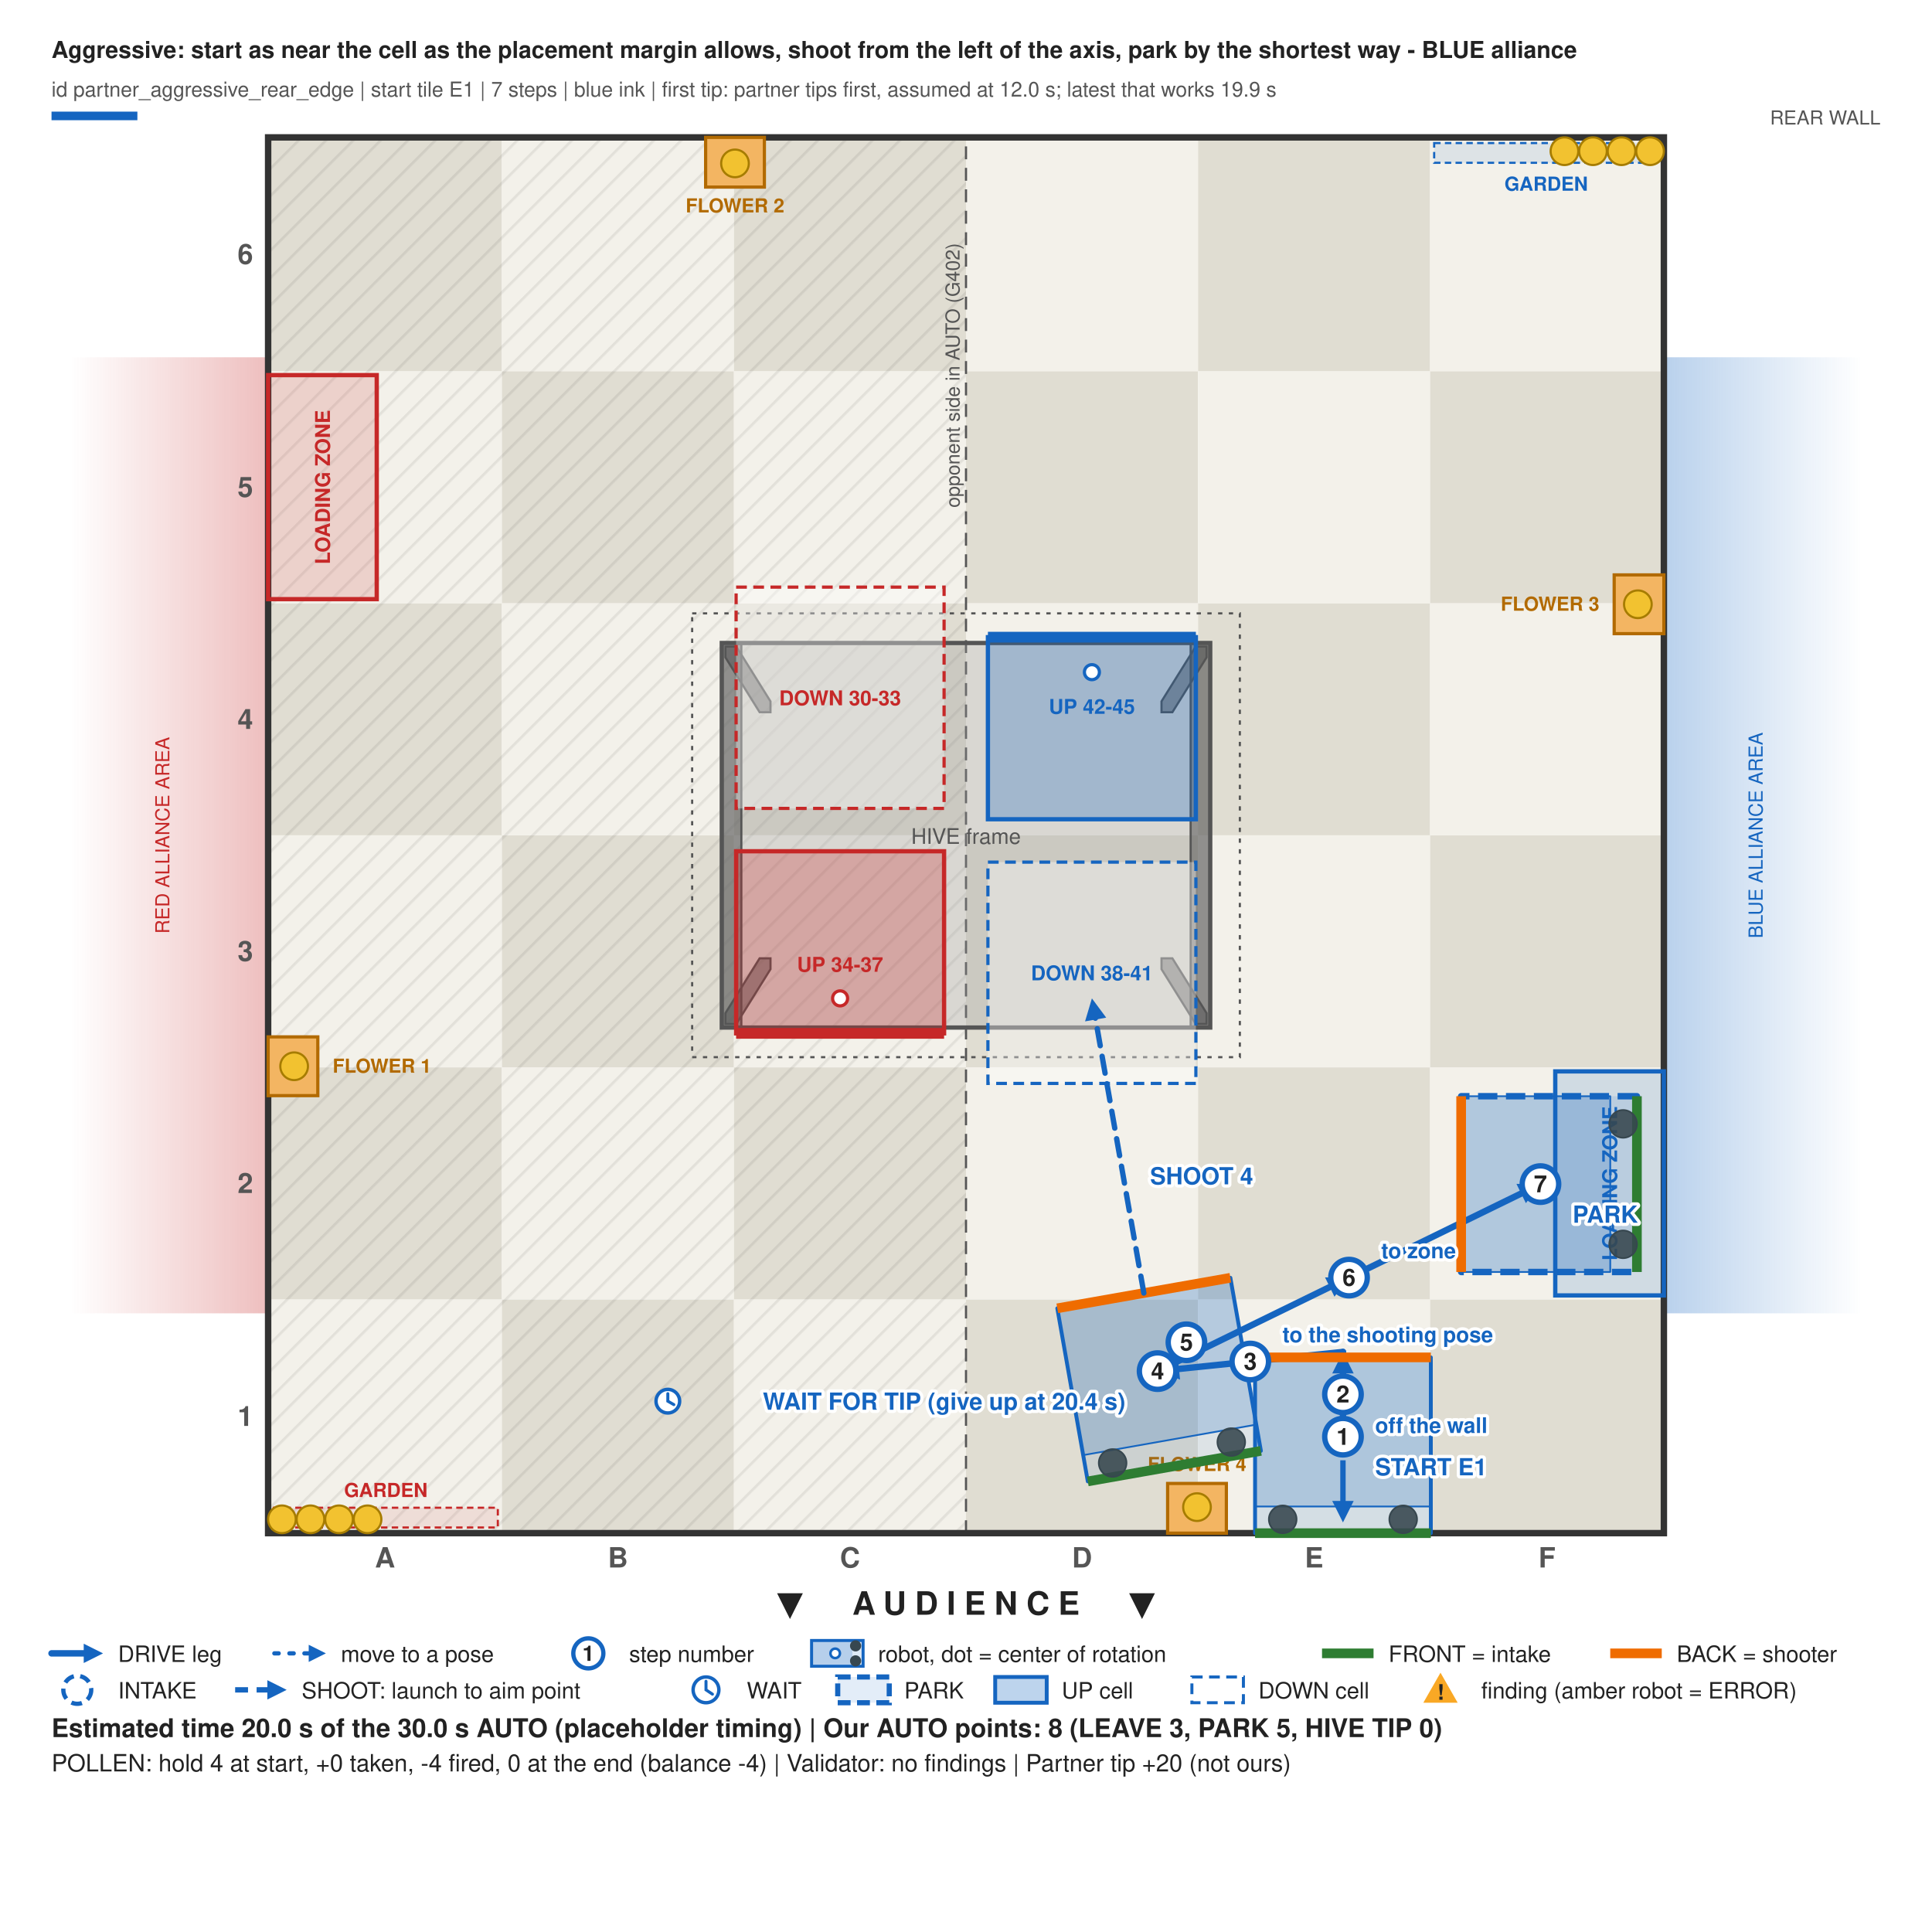
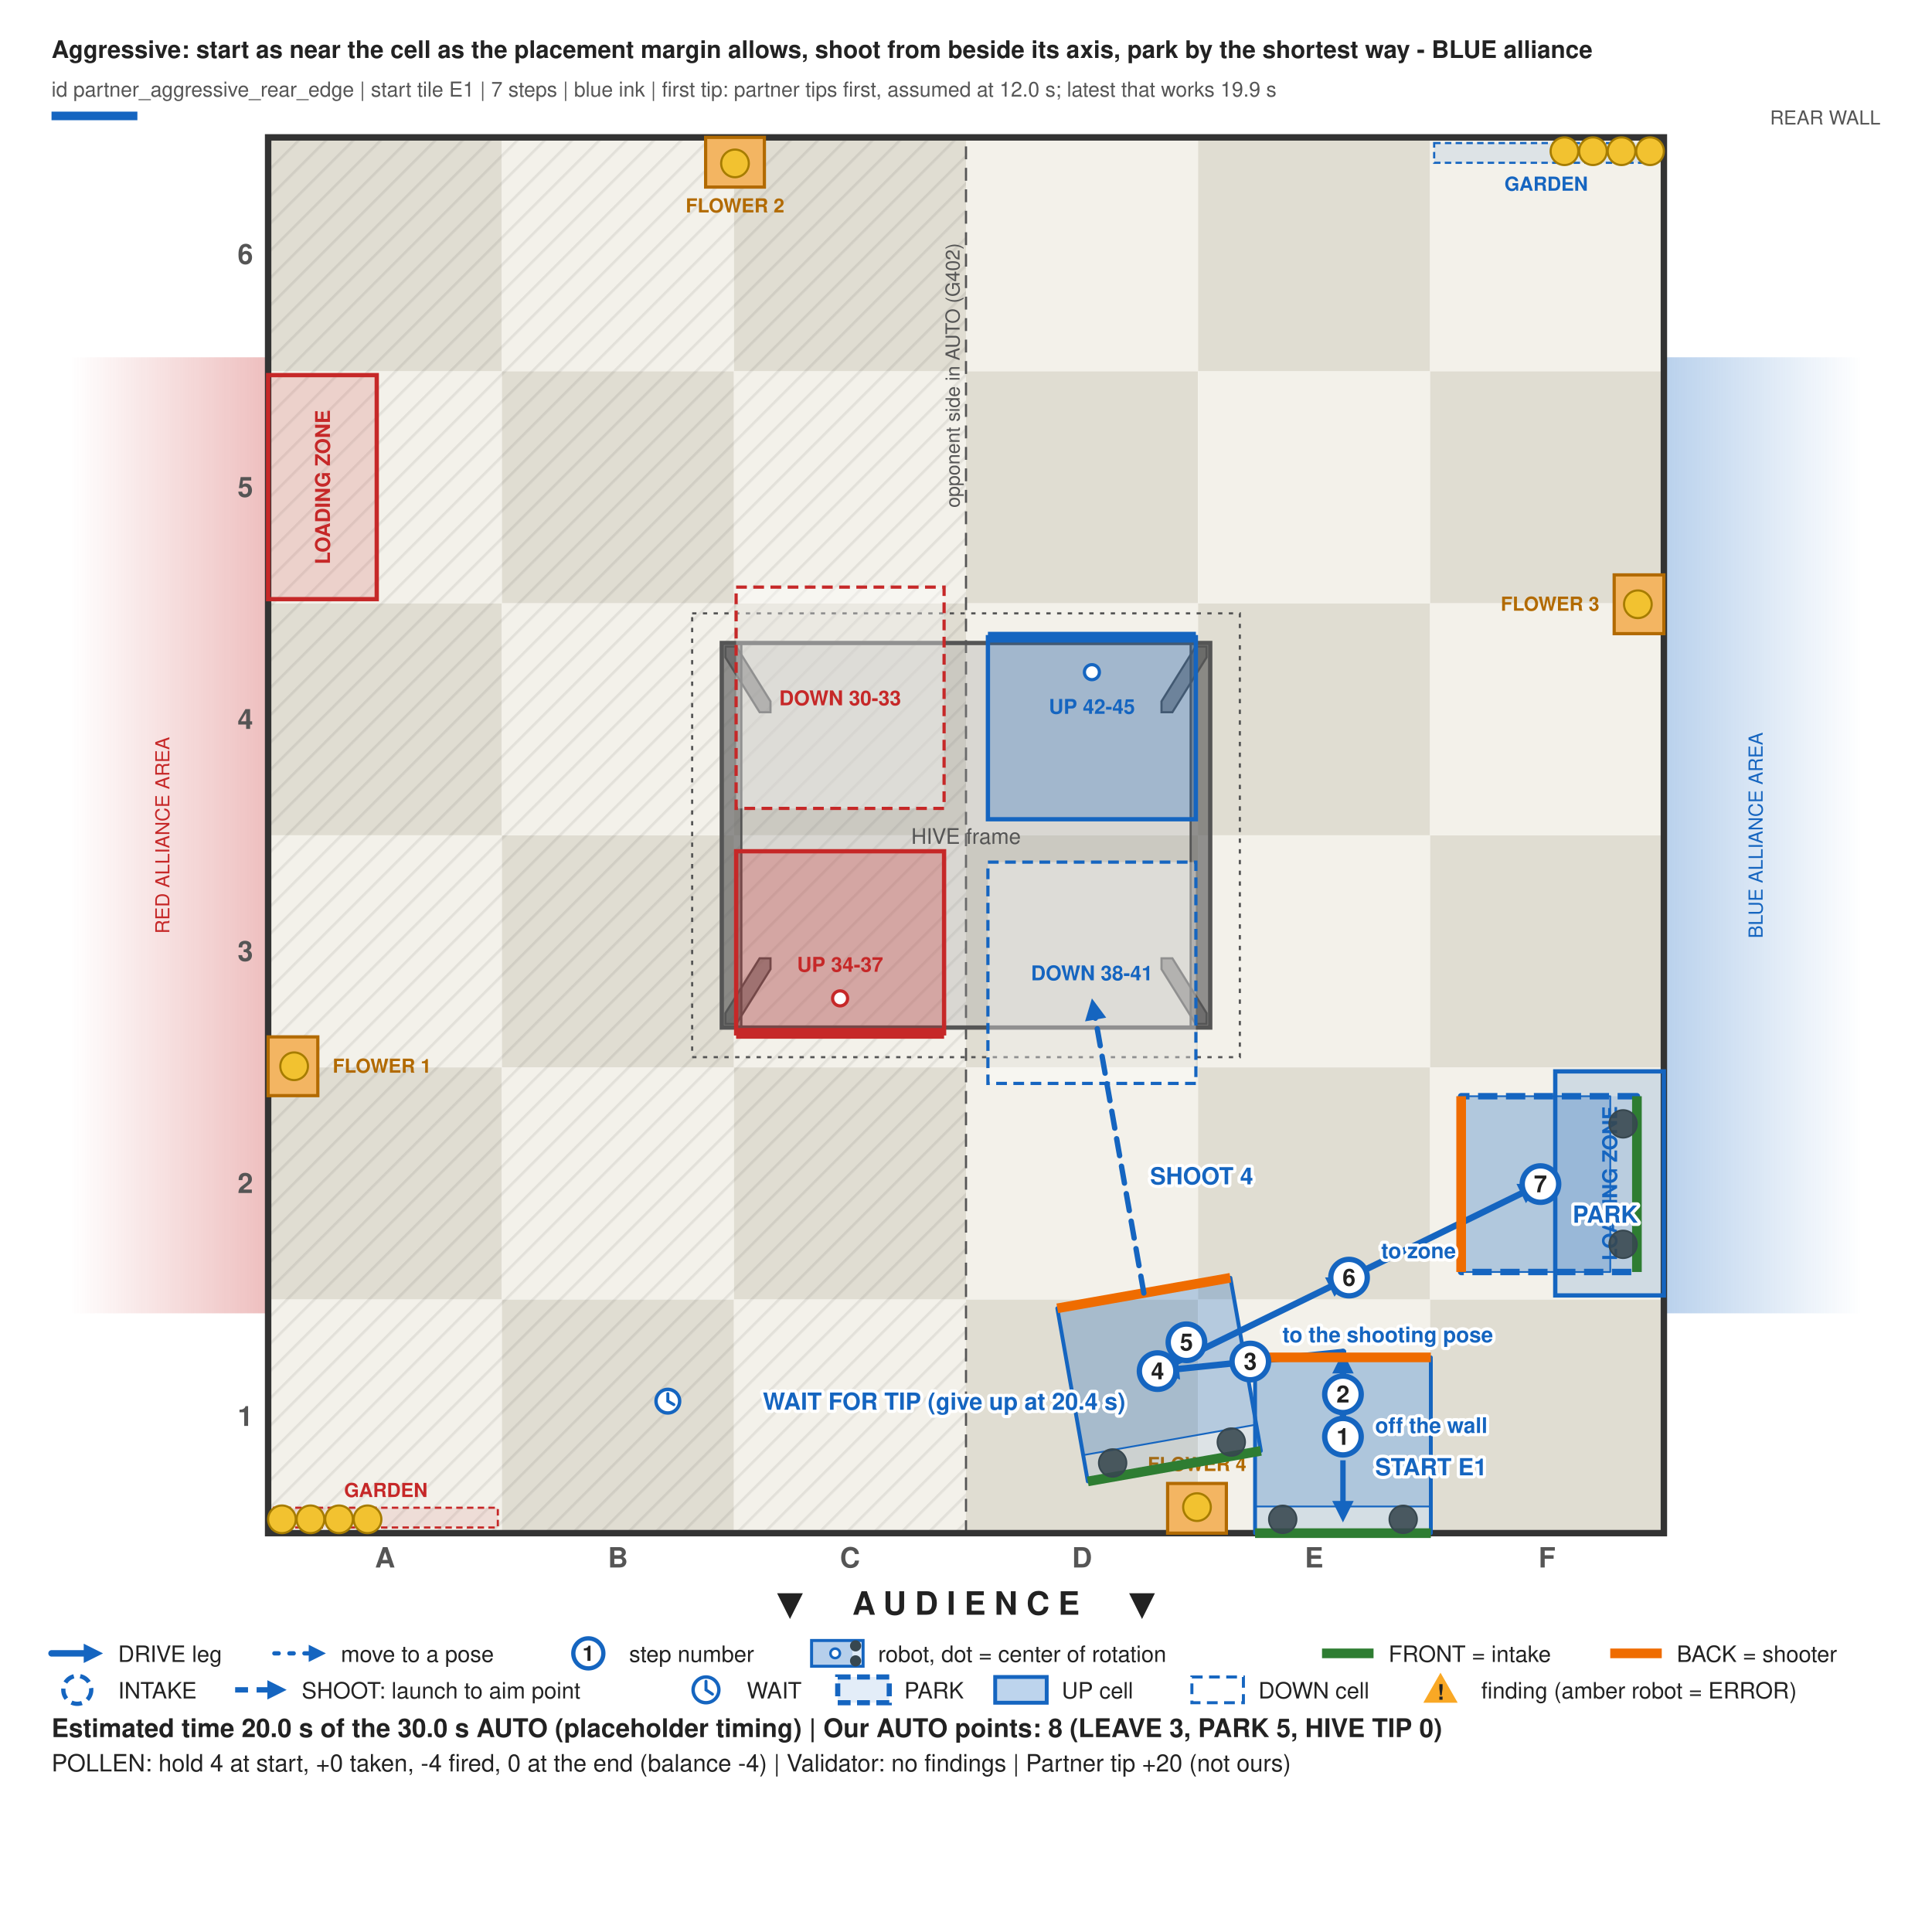
<svg xmlns="http://www.w3.org/2000/svg" viewBox="0 0 900 900" width="900" height="900" role="img" aria-labelledby="svg-title svg-desc" font-family="Helvetica, Arial, sans-serif">
  <defs>
    <linearGradient id="area-red" x1="1" y1="0" x2="0" y2="0">
      <stop offset="0" stop-color="#c62828" stop-opacity="0.30" />
      <stop offset="1" stop-color="#c62828" stop-opacity="0" />
    </linearGradient>
    <linearGradient id="area-blue" x1="0" y1="0" x2="1" y2="0">
      <stop offset="0" stop-color="#1565c0" stop-opacity="0.30" />
      <stop offset="1" stop-color="#1565c0" stop-opacity="0" />
    </linearGradient>
    <pattern id="opponent-hatch" width="9" height="9" patternUnits="userSpaceOnUse" patternTransform="rotate(45)">
      <line x1="0" y1="0" x2="0" y2="9" stroke="#000000" stroke-opacity="0.07" stroke-width="2.5" />
    </pattern>
  </defs>
  <rect id="background" x="0" y="0" width="900" height="900" fill="#ffffff" />
-   <text id="title" x="24" y="27" font-size="10.87" font-weight="bold" fill="#222222">Aggressive: start as near the cell as the placement margin allows, shoot from the left of the axis, park by the shortest way - BLUE alliance</text>
+   <text id="title" x="24" y="27" font-size="11.27" font-weight="bold" fill="#222222">Aggressive: start as near the cell as the placement margin allows, shoot from beside its axis, park by the shortest way - BLUE alliance</text>
  <text id="subtitle" x="24" y="45" font-size="9.6" fill="#555555">id partner_aggressive_rear_edge  |  start tile E1  |  7 steps  |  blue ink  |  first tip: partner tips first, assumed at 12.0 s; latest that works 19.9 s</text>
  <rect x="24" y="52" width="40" height="4" fill="#1565c0" />
  <g id="field">
    <rect class="alliance-area" data-alliance="RED" x="32.9" y="166.43" width="92" height="445.37" fill="url(#area-red)" />
    <rect class="alliance-area" data-alliance="BLUE" x="775.1" y="166.43" width="92" height="445.37" fill="url(#area-blue)" />
    <text x="78.9" y="389.12" font-size="9" fill="#c62828" text-anchor="middle" transform="rotate(-90 78.9 389.12)">RED ALLIANCE AREA</text>
    <text x="821.1" y="389.12" font-size="9" fill="#1565c0" text-anchor="middle" transform="rotate(-90 821.1 389.12)">BLUE ALLIANCE AREA</text>
    <rect class="tile" data-tile="A1" x="124.9" y="605.3" width="108.9" height="108.9" fill="#f3f1ea" />
    <rect class="tile" data-tile="A2" x="124.9" y="497.2" width="108.9" height="108.1" fill="#e0ddd2" />
    <rect class="tile" data-tile="A3" x="124.9" y="389.1" width="108.9" height="108.1" fill="#f3f1ea" />
    <rect class="tile" data-tile="A4" x="124.9" y="281" width="108.9" height="108.1" fill="#e0ddd2" />
    <rect class="tile" data-tile="A5" x="124.9" y="172.9" width="108.9" height="108.1" fill="#f3f1ea" />
    <rect class="tile" data-tile="A6" x="124.9" y="64" width="108.9" height="108.9" fill="#e0ddd2" />
    <rect class="tile" data-tile="B1" x="233.8" y="605.3" width="108.1" height="108.9" fill="#e0ddd2" />
    <rect class="tile" data-tile="B2" x="233.8" y="497.2" width="108.1" height="108.1" fill="#f3f1ea" />
    <rect class="tile" data-tile="B3" x="233.8" y="389.1" width="108.1" height="108.1" fill="#e0ddd2" />
    <rect class="tile" data-tile="B4" x="233.8" y="281" width="108.1" height="108.1" fill="#f3f1ea" />
    <rect class="tile" data-tile="B5" x="233.8" y="172.9" width="108.1" height="108.1" fill="#e0ddd2" />
    <rect class="tile" data-tile="B6" x="233.8" y="64" width="108.1" height="108.9" fill="#f3f1ea" />
    <rect class="tile" data-tile="C1" x="341.9" y="605.3" width="108.1" height="108.9" fill="#f3f1ea" />
    <rect class="tile" data-tile="C2" x="341.9" y="497.2" width="108.1" height="108.1" fill="#e0ddd2" />
    <rect class="tile" data-tile="C3" x="341.9" y="389.1" width="108.1" height="108.1" fill="#f3f1ea" />
    <rect class="tile" data-tile="C4" x="341.9" y="281" width="108.1" height="108.1" fill="#e0ddd2" />
    <rect class="tile" data-tile="C5" x="341.9" y="172.9" width="108.1" height="108.1" fill="#f3f1ea" />
    <rect class="tile" data-tile="C6" x="341.9" y="64" width="108.1" height="108.9" fill="#e0ddd2" />
    <rect class="tile" data-tile="D1" x="450" y="605.3" width="108.1" height="108.9" fill="#e0ddd2" />
    <rect class="tile" data-tile="D2" x="450" y="497.2" width="108.1" height="108.1" fill="#f3f1ea" />
    <rect class="tile" data-tile="D3" x="450" y="389.1" width="108.1" height="108.1" fill="#e0ddd2" />
    <rect class="tile" data-tile="D4" x="450" y="281" width="108.1" height="108.1" fill="#f3f1ea" />
    <rect class="tile" data-tile="D5" x="450" y="172.9" width="108.1" height="108.1" fill="#e0ddd2" />
    <rect class="tile" data-tile="D6" x="450" y="64" width="108.1" height="108.9" fill="#f3f1ea" />
    <rect class="tile" data-tile="E1" x="558.1" y="605.3" width="108.1" height="108.9" fill="#f3f1ea" />
    <rect class="tile" data-tile="E2" x="558.1" y="497.2" width="108.1" height="108.1" fill="#e0ddd2" />
    <rect class="tile" data-tile="E3" x="558.1" y="389.1" width="108.1" height="108.1" fill="#f3f1ea" />
    <rect class="tile" data-tile="E4" x="558.1" y="281" width="108.1" height="108.1" fill="#e0ddd2" />
    <rect class="tile" data-tile="E5" x="558.1" y="172.9" width="108.1" height="108.1" fill="#f3f1ea" />
    <rect class="tile" data-tile="E6" x="558.1" y="64" width="108.1" height="108.9" fill="#e0ddd2" />
    <rect class="tile" data-tile="F1" x="666.2" y="605.3" width="108.9" height="108.9" fill="#e0ddd2" />
    <rect class="tile" data-tile="F2" x="666.2" y="497.2" width="108.9" height="108.1" fill="#f3f1ea" />
    <rect class="tile" data-tile="F3" x="666.2" y="389.1" width="108.9" height="108.1" fill="#e0ddd2" />
    <rect class="tile" data-tile="F4" x="666.2" y="281" width="108.9" height="108.1" fill="#f3f1ea" />
    <rect class="tile" data-tile="F5" x="666.2" y="172.9" width="108.9" height="108.1" fill="#e0ddd2" />
    <rect class="tile" data-tile="F6" x="666.2" y="64" width="108.9" height="108.9" fill="#f3f1ea" />
    <rect id="opponent-side" x="124.9" y="64" width="325.1" height="650.2" fill="url(#opponent-hatch)" />
    <line id="side-line" x1="450" y1="714.2" x2="450" y2="64" stroke="#555555" stroke-width="1" stroke-dasharray="6 4" />
    <text id="opponent-label" x="447" y="174.86" font-size="9" fill="#555555" text-anchor="middle" transform="rotate(-90 447 174.86)">opponent side in AUTO (G402)</text>
    <text class="tile-label" x="179.35" y="730.2" font-size="13" font-weight="bold" text-anchor="middle" fill="#555555">A</text>
    <text class="tile-label" x="287.85" y="730.2" font-size="13" font-weight="bold" text-anchor="middle" fill="#555555">B</text>
    <text class="tile-label" x="395.95" y="730.2" font-size="13" font-weight="bold" text-anchor="middle" fill="#555555">C</text>
    <text class="tile-label" x="504.05" y="730.2" font-size="13" font-weight="bold" text-anchor="middle" fill="#555555">D</text>
    <text class="tile-label" x="612.15" y="730.2" font-size="13" font-weight="bold" text-anchor="middle" fill="#555555">E</text>
    <text class="tile-label" x="720.65" y="730.2" font-size="13" font-weight="bold" text-anchor="middle" fill="#555555">F</text>
    <text class="tile-label" x="117.9" y="664.25" font-size="13" font-weight="bold" text-anchor="end" fill="#555555">1</text>
    <text class="tile-label" x="117.9" y="555.75" font-size="13" font-weight="bold" text-anchor="end" fill="#555555">2</text>
    <text class="tile-label" x="117.9" y="447.65" font-size="13" font-weight="bold" text-anchor="end" fill="#555555">3</text>
    <text class="tile-label" x="117.9" y="339.55" font-size="13" font-weight="bold" text-anchor="end" fill="#555555">4</text>
    <text class="tile-label" x="117.9" y="231.45" font-size="13" font-weight="bold" text-anchor="end" fill="#555555">5</text>
    <text class="tile-label" x="117.9" y="122.95" font-size="13" font-weight="bold" text-anchor="end" fill="#555555">6</text>
    <rect id="field-border" x="124.9" y="64" width="650.2" height="650.2" fill="none" stroke="#333333" stroke-width="3" />
  </g>
  <g id="structures">
    <rect id="hive-frame" x="336.23" y="299.53" width="227.54" height="179.14" fill="#9a9a9a" fill-opacity="0.30" stroke="#555555" stroke-width="2" />
    <rect id="hive-keepout" x="322.43" y="285.73" width="255.14" height="206.74" fill="none" stroke="#555555" stroke-width="1" stroke-dasharray="2 3" />
    <g id="hive-solid">
      <polygon class="hive-foot" points="336.23,478.67 345.35,478.67 345.35,299.53 336.23,299.53" fill="#555555" fill-opacity="0.55" stroke="#555555" stroke-width="1" />
      <polygon class="hive-foot" points="554.65,478.67 563.77,478.67 563.77,299.53 554.65,299.53" fill="#555555" fill-opacity="0.55" stroke="#555555" stroke-width="1" />
      <polygon class="hive-foot" points="337.94,477.01 343,477.01 358.92,451.48 358.92,446.42 353.86,446.42 337.94,471.95" fill="#555555" fill-opacity="0.55" stroke="#555555" stroke-width="1" />
      <polygon class="hive-foot" points="337.94,306.25 353.86,331.78 358.92,331.78 358.92,326.72 343,301.19 337.94,301.19" fill="#555555" fill-opacity="0.55" stroke="#555555" stroke-width="1" />
      <polygon class="hive-foot" points="541.08,451.48 557,477.01 562.06,477.01 562.06,471.95 546.14,446.42 541.08,446.42" fill="#555555" fill-opacity="0.55" stroke="#555555" stroke-width="1" />
      <polygon class="hive-foot" points="541.08,331.78 546.14,331.78 562.06,306.25 562.06,301.19 557,301.19 541.08,326.72" fill="#555555" fill-opacity="0.55" stroke="#555555" stroke-width="1" />
    </g>
    <text x="450" y="393.1" font-size="10" fill="#555555" text-anchor="middle">HIVE frame</text>
    <g class="hive" data-alliance="RED">
      <g class="cell cell-down" data-alliance="RED" data-side="REAR">
        <rect x="342.91" y="273.5" width="96.88" height="103.09" fill="#ffffff" fill-opacity="0.35" stroke="#c62828" stroke-width="1.5" stroke-dasharray="5 3" />
        <text x="391.35" y="328.55" font-size="9.5" font-weight="bold" fill="#c62828" text-anchor="middle">DOWN 30-33</text>
      </g>
      <g class="cell cell-up" data-alliance="RED" data-side="AUDIENCE">
        <rect x="342.91" y="396.55" width="96.88" height="84.82" fill="#c62828" fill-opacity="0.28" stroke="#c62828" stroke-width="2" />
        <line class="cell-opening" x1="342.91" y1="481.38" x2="439.79" y2="481.38" stroke="#c62828" stroke-width="5" />
        <circle class="aim-point" cx="391.35" cy="465.08" r="3.5" fill="#ffffff" stroke="#c62828" stroke-width="1.5" />
        <text x="391.35" y="452.68" font-size="9.5" font-weight="bold" fill="#c62828" text-anchor="middle">UP 34-37</text>
      </g>
    </g>
    <g class="hive" data-alliance="BLUE">
      <g class="cell cell-down" data-alliance="BLUE" data-side="AUDIENCE">
        <rect x="460.21" y="401.61" width="96.88" height="103.09" fill="#ffffff" fill-opacity="0.35" stroke="#1565c0" stroke-width="1.5" stroke-dasharray="5 3" />
        <text x="508.65" y="456.66" font-size="9.5" font-weight="bold" fill="#1565c0" text-anchor="middle">DOWN 38-41</text>
      </g>
      <g class="cell cell-up" data-alliance="BLUE" data-side="REAR">
        <rect x="460.21" y="296.82" width="96.88" height="84.82" fill="#1565c0" fill-opacity="0.28" stroke="#1565c0" stroke-width="2" />
        <line class="cell-opening" x1="460.21" y1="296.82" x2="557.09" y2="296.82" stroke="#1565c0" stroke-width="5" />
        <circle class="aim-point" cx="508.65" cy="313.12" r="3.5" fill="#ffffff" stroke="#1565c0" stroke-width="1.5" />
        <text x="508.65" y="332.52" font-size="9.5" font-weight="bold" fill="#1565c0" text-anchor="middle">UP 42-45</text>
      </g>
    </g>
    <g class="flower" data-flower="1">
      <rect x="124.9" y="483.02" width="23.15" height="27.37" fill="#f3b562" stroke="#b26a00" stroke-width="1.5" />
      <circle cx="137.02" cy="496.71" r="6.44" fill="#f2c230" stroke="#a67c00" stroke-width="1" />
      <text x="154.95" y="499.71" font-size="9" fill="#b26a00" font-weight="bold" text-anchor="start">FLOWER 1</text>
    </g>
    <g class="flower" data-flower="2">
      <rect x="328.71" y="64" width="27.37" height="23.15" fill="#f3b562" stroke="#b26a00" stroke-width="1.5" />
      <circle cx="342.39" cy="76.12" r="6.44" fill="#f2c230" stroke="#a67c00" stroke-width="1" />
      <text x="342.39" y="98.95" font-size="9" fill="#b26a00" font-weight="bold" text-anchor="middle">FLOWER 2</text>
    </g>
    <g class="flower" data-flower="3">
      <rect x="751.95" y="267.81" width="23.15" height="27.37" fill="#f3b562" stroke="#b26a00" stroke-width="1.5" />
      <circle cx="762.98" cy="281.49" r="6.44" fill="#f2c230" stroke="#a67c00" stroke-width="1" />
      <text x="745.05" y="284.49" font-size="9" fill="#b26a00" font-weight="bold" text-anchor="end">FLOWER 3</text>
    </g>
    <g class="flower" data-flower="4">
      <rect x="543.92" y="691.05" width="27.37" height="23.15" fill="#f3b562" stroke="#b26a00" stroke-width="1.5" />
      <circle cx="557.61" cy="702.08" r="6.44" fill="#f2c230" stroke="#a67c00" stroke-width="1" />
      <text x="557.61" y="685.25" font-size="9" fill="#b26a00" font-weight="bold" text-anchor="middle">FLOWER 4</text>
    </g>
    <g class="garden" data-alliance="RED">
      <rect x="127.54" y="702.36" width="104.37" height="9.2" fill="#c62828" fill-opacity="0.10" stroke="#c62828" stroke-width="1" stroke-dasharray="3 2" />
      <circle class="pollen" cx="131.34" cy="707.76" r="6.44" fill="#f2c230" stroke="#a67c00" stroke-width="1" />
      <circle class="pollen" cx="144.63" cy="707.76" r="6.44" fill="#f2c230" stroke="#a67c00" stroke-width="1" />
      <circle class="pollen" cx="157.93" cy="707.76" r="6.44" fill="#f2c230" stroke="#a67c00" stroke-width="1" />
      <circle class="pollen" cx="171.22" cy="707.76" r="6.44" fill="#f2c230" stroke="#a67c00" stroke-width="1" />
      <text x="179.73" y="697.36" font-size="9" fill="#c62828" text-anchor="middle" font-weight="bold">GARDEN</text>
    </g>
    <g class="loading-zone" data-alliance="RED">
      <rect x="124.9" y="174.74" width="50.6" height="104.37" fill="#c62828" fill-opacity="0.16" stroke="#c62828" stroke-width="2" />
      <text x="150.2" y="230.43" font-size="9.5" font-weight="bold" fill="#c62828" text-anchor="middle" transform="rotate(-90 150.2 226.93)">LOADING ZONE</text>
    </g>
    <g class="garden" data-alliance="BLUE">
      <rect x="668.09" y="66.64" width="104.37" height="9.2" fill="#1565c0" fill-opacity="0.10" stroke="#1565c0" stroke-width="1" stroke-dasharray="3 2" />
      <circle class="pollen" cx="768.66" cy="70.44" r="6.44" fill="#f2c230" stroke="#a67c00" stroke-width="1" />
      <circle class="pollen" cx="755.37" cy="70.44" r="6.44" fill="#f2c230" stroke="#a67c00" stroke-width="1" />
      <circle class="pollen" cx="742.07" cy="70.44" r="6.44" fill="#f2c230" stroke="#a67c00" stroke-width="1" />
      <circle class="pollen" cx="728.78" cy="70.44" r="6.44" fill="#f2c230" stroke="#a67c00" stroke-width="1" />
      <text x="720.27" y="88.84" font-size="9" fill="#1565c0" text-anchor="middle" font-weight="bold">GARDEN</text>
    </g>
    <g class="loading-zone" data-alliance="BLUE">
      <rect x="724.5" y="499.09" width="50.6" height="104.37" fill="#1565c0" fill-opacity="0.16" stroke="#1565c0" stroke-width="2" />
      <text x="749.8" y="554.77" font-size="9.5" font-weight="bold" fill="#1565c0" text-anchor="middle" transform="rotate(-90 749.8 551.27)">LOADING ZONE</text>
    </g>
    <text id="audience-label" x="450" y="752.2" font-size="15" font-weight="bold" letter-spacing="4" text-anchor="middle" fill="#222222">AUDIENCE</text>
    <polygon class="compass-arrow" points="362,742.2 374,742.2 368,754.2" fill="#222222" />
    <polygon class="compass-arrow" points="526,742.2 538,742.2 532,754.2" fill="#222222" />
    <text x="876" y="58" font-size="9" fill="#555555" text-anchor="end">REAR WALL</text>
  </g>
  <g id="route" data-ink="#1565c0" data-alliance="BLUE" data-route="partner_aggressive_rear_edge">
    <g class="drive-leg" data-step="2" data-mode="CONSTANT">
      <path class="leg" d="M 625.6 669.26 L 625.6 629.8" fill="none" stroke="#1565c0" stroke-width="3" stroke-linecap="round" stroke-linejoin="round" />
      <polygon class="arrowhead" points="625.6,629.8 630.6,639.8 620.6,639.8" fill="#1565c0" />
    </g>
    <g class="drive-leg" data-step="3" data-mode="CONSTANT">
      <path class="leg" d="M 625.6 629.8 L 539.26 638.72" fill="none" stroke="#1565c0" stroke-width="3" stroke-linecap="round" stroke-linejoin="round" />
      <polygon class="arrowhead" points="539.26,638.72 548.69,632.72 549.72,642.67" fill="#1565c0" />
    </g>
    <g class="drive-leg" data-step="6" data-mode="LINEAR">
      <path class="leg" d="M 539.26 638.72 L 717.6 551.6" fill="none" stroke="#1565c0" stroke-width="3" stroke-linecap="round" stroke-linejoin="round" />
      <polygon class="arrowhead" points="628.43,595.16 621.64,604.04 617.25,595.06" fill="#1565c0" />
      <polygon class="arrowhead" points="717.6,551.6 710.81,560.48 706.42,551.5" fill="#1565c0" />
    </g>
    <g id="start-footprint" class="footprint start" data-step="1">
      <polygon class="outline" points="666.54,714.2 666.54,632.32 584.66,632.32 584.66,714.2" fill="#1565c0" fill-opacity="0.14" stroke="#1565c0" stroke-width="1.8" stroke-linejoin="round" />
      <polygon class="chassis" points="666.54,701.78 666.54,632.32 584.66,632.32 584.66,701.78" fill="#1565c0" fill-opacity="0.2" stroke="#1565c0" stroke-width="0.8" stroke-linejoin="round" />
      <line class="front-edge" x1="666.54" y1="714.2" x2="584.66" y2="714.2" stroke="#2e7d32" stroke-width="4.5" />
      <line class="back-edge" x1="666.54" y1="632.32" x2="584.66" y2="632.32" stroke="#ef6c00" stroke-width="4.5" />
      <circle class="wheel" data-wheel="LEFT" cx="653.66" cy="707.76" r="6.44" fill="#37474f" fill-opacity="0.88" stroke="#37474f" stroke-width="0.8" />
      <circle class="wheel" data-wheel="RIGHT" cx="597.54" cy="707.76" r="6.44" fill="#37474f" fill-opacity="0.88" stroke="#37474f" stroke-width="0.8" />
      <g class="pose-point" data-x="108.85" data-y="9.77">
        <circle cx="625.6" cy="669.26" r="3.4" fill="#ffffff" fill-opacity="0.92" stroke="#1565c0" stroke-width="1.6" />
        <line x1="622.2" y1="669.26" x2="629" y2="669.26" stroke="#1565c0" stroke-width="1" />
        <line x1="625.6" y1="665.86" x2="625.6" y2="672.66" stroke="#1565c0" stroke-width="1" />
      </g>
      <line class="heading-arrow" x1="625.6" y1="680.26" x2="625.6" y2="701.2" stroke="#1565c0" stroke-width="2.5" />
      <polygon class="arrowhead" points="625.6,709.2 620.6,699.2 630.6,699.2" fill="#1565c0" />
    </g>
    <g class="shoot-pose" data-step="5" data-nominal="false">
      <polygon class="outline" points="587.38,675.87 573.16,595.24 492.53,609.46 506.74,690.09" fill="#1565c0" fill-opacity="0.1" stroke="#1565c0" stroke-width="1.8" stroke-linejoin="round" />
      <polygon class="chassis" points="585.22,663.64 573.16,595.24 492.53,609.46 504.59,677.86" fill="#1565c0" fill-opacity="0.2" stroke="#1565c0" stroke-width="0.8" stroke-linejoin="round" />
      <line class="front-edge" x1="587.38" y1="675.87" x2="506.74" y2="690.09" stroke="#2e7d32" stroke-width="4.5" />
      <line class="back-edge" x1="573.16" y1="595.24" x2="492.53" y2="609.46" stroke="#ef6c00" stroke-width="4.5" />
      <circle class="wheel" data-wheel="LEFT" cx="573.58" cy="671.77" r="6.44" fill="#37474f" fill-opacity="0.88" stroke="#37474f" stroke-width="0.8" />
      <circle class="wheel" data-wheel="RIGHT" cx="518.31" cy="681.51" r="6.44" fill="#37474f" fill-opacity="0.88" stroke="#37474f" stroke-width="0.8" />
      <g class="pose-point" data-x="90.08" data-y="16.41">
        <circle cx="539.26" cy="638.72" r="3.4" fill="#ffffff" fill-opacity="0.92" stroke="#1565c0" stroke-width="1.6" />
        <line x1="535.86" y1="638.72" x2="542.66" y2="638.72" stroke="#1565c0" stroke-width="1" />
        <line x1="539.26" y1="635.32" x2="539.26" y2="642.12" stroke="#1565c0" stroke-width="1" />
      </g>
      <line class="shot" x1="532.84" y1="602.35" x2="510.21" y2="473.95" stroke="#1565c0" stroke-width="2.5" stroke-dasharray="8 5" stroke-linecap="round" />
      <polygon class="arrowhead" points="508.65,465.08 515.31,474.06 505.46,475.8" fill="#1565c0" />
    </g>
    <g class="park-outline" data-step="7">
      <polygon class="outline" points="762.54,510.66 680.66,510.66 680.66,592.54 762.54,592.54" fill="#1565c0" fill-opacity="0.12" stroke="#1565c0" stroke-width="3" stroke-dasharray="9 4" stroke-linejoin="round" />
      <polygon class="chassis" points="750.12,510.66 680.66,510.66 680.66,592.54 750.12,592.54" fill="#1565c0" fill-opacity="0.2" stroke="#1565c0" stroke-width="0.8" stroke-linejoin="round" />
      <line class="front-edge" x1="762.54" y1="510.66" x2="762.54" y2="592.54" stroke="#2e7d32" stroke-width="4.5" />
      <line class="back-edge" x1="680.66" y1="510.66" x2="680.66" y2="592.54" stroke="#ef6c00" stroke-width="4.5" />
      <circle class="wheel" data-wheel="LEFT" cx="756.1" cy="523.54" r="6.44" fill="#37474f" fill-opacity="0.88" stroke="#37474f" stroke-width="0.8" />
      <circle class="wheel" data-wheel="RIGHT" cx="756.1" cy="579.66" r="6.44" fill="#37474f" fill-opacity="0.88" stroke="#37474f" stroke-width="0.8" />
      <g class="pose-point" data-x="128.85" data-y="35.35">
        <circle cx="717.6" cy="551.6" r="3.4" fill="#ffffff" fill-opacity="0.92" stroke="#1565c0" stroke-width="1.6" />
        <line x1="714.2" y1="551.6" x2="721" y2="551.6" stroke="#1565c0" stroke-width="1" />
        <line x1="717.6" y1="548.2" x2="717.6" y2="555" stroke="#1565c0" stroke-width="1" />
      </g>
    </g>
    <g id="badges">
      <g class="badge" data-step="1" data-kind="START">
        <circle cx="625.6" cy="669.26" r="8.5" fill="#ffffff" stroke="#1565c0" stroke-width="2.5" />
        <text x="625.6" y="673.06" font-size="11" font-weight="bold" text-anchor="middle" fill="#222222">1</text>
      </g>
      <g class="badge" data-step="2" data-kind="DRIVE">
        <circle cx="625.6" cy="649.53" r="8.5" fill="#ffffff" stroke="#1565c0" stroke-width="2.5" />
        <text x="625.6" y="653.33" font-size="11" font-weight="bold" text-anchor="middle" fill="#222222">2</text>
      </g>
      <g class="badge" data-step="3" data-kind="DRIVE">
        <circle cx="582.43" cy="634.26" r="8.5" fill="#ffffff" stroke="#1565c0" stroke-width="2.5" />
        <text x="582.43" y="638.06" font-size="11" font-weight="bold" text-anchor="middle" fill="#222222">3</text>
      </g>
      <g class="badge" data-step="4" data-kind="WAIT_FOR_TIP">
        <circle cx="539.26" cy="638.72" r="8.5" fill="#ffffff" stroke="#1565c0" stroke-width="2.5" />
        <text x="539.26" y="642.52" font-size="11" font-weight="bold" text-anchor="middle" fill="#222222">4</text>
      </g>
      <g class="badge" data-step="5" data-kind="SHOOT">
        <circle cx="552.69" cy="625.29" r="8.5" fill="#ffffff" stroke="#1565c0" stroke-width="2.5" />
        <text x="552.69" y="629.09" font-size="11" font-weight="bold" text-anchor="middle" fill="#222222">5</text>
      </g>
      <g class="badge" data-step="6" data-kind="DRIVE">
        <circle cx="628.43" cy="595.16" r="8.5" fill="#ffffff" stroke="#1565c0" stroke-width="2.5" />
        <text x="628.43" y="598.96" font-size="11" font-weight="bold" text-anchor="middle" fill="#222222">6</text>
      </g>
      <g class="badge" data-step="7" data-kind="PARK">
        <circle cx="717.6" cy="551.6" r="8.5" fill="#ffffff" stroke="#1565c0" stroke-width="2.5" />
        <text x="717.6" y="555.4" font-size="11" font-weight="bold" text-anchor="middle" fill="#222222">7</text>
      </g>
    </g>
    <g id="step-labels">
      <text class="step-label" x="640.6" y="687.26" font-size="11" font-weight="bold" fill="#1565c0" text-anchor="start" stroke="#ffffff" stroke-width="3" stroke-linejoin="round" paint-order="stroke">START E1</text>
      <text class="step-label" x="640.6" y="667.53" font-size="10" font-weight="bold" fill="#1565c0" text-anchor="start" stroke="#ffffff" stroke-width="3" stroke-linejoin="round" paint-order="stroke">off the wall</text>
      <text class="step-label" x="597.43" y="625.26" font-size="10" font-weight="bold" fill="#1565c0" text-anchor="start" stroke="#ffffff" stroke-width="3" stroke-linejoin="round" paint-order="stroke">to the shooting pose</text>
      <g class="clock">
        <circle cx="311.1" cy="652.72" r="5.5" fill="#ffffff" stroke="#1565c0" stroke-width="1.6" />
        <polyline points="311.1,649.22 311.1,652.72 313.9,654.32" fill="none" stroke="#1565c0" stroke-width="1.4" stroke-linecap="round" />
      </g>
      <text class="step-label" x="524.26" y="656.72" font-size="11" font-weight="bold" fill="#1565c0" text-anchor="end" stroke="#ffffff" stroke-width="3" stroke-linejoin="round" paint-order="stroke">WAIT FOR TIP (give up at 20.4 s)</text>
      <text class="step-label" x="535.75" y="551.72" font-size="11" font-weight="bold" fill="#1565c0" text-anchor="start" stroke="#ffffff" stroke-width="3" stroke-linejoin="round" paint-order="stroke">SHOOT 4</text>
      <text class="step-label" x="643.43" y="586.16" font-size="10" font-weight="bold" fill="#1565c0" text-anchor="start" stroke="#ffffff" stroke-width="3" stroke-linejoin="round" paint-order="stroke">to zone</text>
      <text class="step-label" x="732.6" y="569.6" font-size="11" font-weight="bold" fill="#1565c0" text-anchor="start" stroke="#ffffff" stroke-width="3" stroke-linejoin="round" paint-order="stroke">PARK</text>
    </g>
    <g id="issue-marks">
</g>
  </g>
  <g id="legend">
    <g class="legend-item" data-icon="drive">
      <line x1="24" y1="770.2" x2="40" y2="770.2" stroke="#1565c0" stroke-width="3" stroke-linecap="round" />
      <polygon class="arrowhead" points="48,770.2 39,774.7 39,765.7" fill="#1565c0" />
      <text x="55" y="774.2" font-size="10.5" fill="#222222">DRIVE leg</text>
    </g>
    <g class="legend-item" data-icon="approach">
      <line x1="127.81" y1="770.2" x2="143.81" y2="770.2" stroke="#1565c0" stroke-width="2" stroke-dasharray="2 5" stroke-linecap="round" />
      <polygon class="arrowhead" points="151.81,770.2 143.81,774.2 143.81,766.2" fill="#1565c0" />
      <text x="158.81" y="774.2" font-size="10.5" fill="#222222">move to a pose</text>
    </g>
    <g class="legend-item" data-icon="badge">
      <circle cx="274.07" cy="770.2" r="7" fill="#ffffff" stroke="#1565c0" stroke-width="2" />
      <text x="274.07" y="773.7" font-size="10" font-weight="bold" text-anchor="middle" fill="#222222">1</text>
      <text x="293.07" y="774.2" font-size="10.5" fill="#222222">step number</text>
    </g>
    <g class="legend-item" data-icon="robot">
      <rect x="378.06" y="764.2" width="24" height="12" fill="#1565c0" fill-opacity="0.14" stroke="#1565c0" stroke-width="1.4" />
      <rect x="378.06" y="764.2" width="19" height="12" fill="#1565c0" fill-opacity="0.2" />
      <circle cx="398.56" cy="766.7" r="2.6" fill="#37474f" />
      <circle cx="398.56" cy="773.7" r="2.6" fill="#37474f" />
      <circle cx="389.06" cy="770.2" r="2.2" fill="#ffffff" stroke="#1565c0" stroke-width="1.2" />
      <text x="409.06" y="774.2" font-size="10.5" fill="#222222">robot, dot = center of rotation</text>
    </g>
    <g class="legend-item" data-icon="front">
      <line x1="615.85" y1="770.2" x2="639.85" y2="770.2" stroke="#2e7d32" stroke-width="4.5" />
      <text x="646.85" y="774.2" font-size="10.5" fill="#222222">FRONT = intake</text>
    </g>
    <g class="legend-item" data-icon="back">
      <line x1="750.11" y1="770.2" x2="774.11" y2="770.2" stroke="#ef6c00" stroke-width="4.5" />
      <text x="781.11" y="774.2" font-size="10.5" fill="#222222">BACK = shooter</text>
    </g>
    <g class="legend-item" data-icon="intake">
      <circle cx="36" cy="787.2" r="6.5" fill="none" stroke="#1565c0" stroke-width="2" stroke-dasharray="5 3" />
      <text x="55" y="791.2" font-size="10.5" fill="#222222">INTAKE</text>
    </g>
    <g class="legend-item" data-icon="shoot">
      <line x1="109.54" y1="787.2" x2="125.54" y2="787.2" stroke="#1565c0" stroke-width="2.5" stroke-dasharray="6 4" />
      <polygon class="arrowhead" points="133.54,787.2 124.54,791.7 124.54,782.7" fill="#1565c0" />
      <text x="140.54" y="791.2" font-size="10.5" fill="#222222">SHOOT: launch to aim point</text>
    </g>
    <g class="legend-item" data-icon="wait">
      <circle cx="328.88" cy="787.2" r="6" fill="#ffffff" stroke="#1565c0" stroke-width="1.6" />
      <polyline points="328.88,783.2 328.88,787.2 331.88,789.2" fill="none" stroke="#1565c0" stroke-width="1.4" stroke-linecap="round" />
      <text x="347.88" y="791.2" font-size="10.5" fill="#222222">WAIT</text>
    </g>
    <g class="legend-item" data-icon="park">
      <rect x="390.24" y="781.2" width="24" height="12" fill="#1565c0" fill-opacity="0.12" stroke="#1565c0" stroke-width="2.4" stroke-dasharray="6 3" />
      <text x="421.24" y="791.2" font-size="10.5" fill="#222222">PARK</text>
    </g>
    <g class="legend-item" data-icon="up">
      <rect x="463.6" y="781.2" width="24" height="12" fill="#1565c0" fill-opacity="0.28" stroke="#1565c0" stroke-width="1.8" />
      <text x="494.6" y="791.2" font-size="10.5" fill="#222222">UP cell</text>
    </g>
    <g class="legend-item" data-icon="down">
      <rect x="555.23" y="781.2" width="24" height="12" fill="#ffffff" fill-opacity="0.35" stroke="#1565c0" stroke-width="1.4" stroke-dasharray="5 3" />
      <text x="586.23" y="791.2" font-size="10.5" fill="#222222">DOWN cell</text>
    </g>
    <g class="legend-item" data-icon="issue">
      <polygon points="671.04,779.2 679.04,793.2 663.04,793.2" fill="#f9a825" />
      <text x="671.04" y="791.8" font-size="10" font-weight="bold" text-anchor="middle" fill="#222222">!</text>
      <text x="690.04" y="791.2" font-size="10.5" fill="#222222">finding (amber robot = ERROR)</text>
    </g>
  </g>
  <g id="footer">
    <text id="footer-metrics" x="24" y="809.2" font-size="12" font-weight="bold" fill="#222222">Estimated time 20.0 s of the 30.0 s AUTO (placeholder timing)   |   Our AUTO points: 8  (LEAVE 3, PARK 5, HIVE TIP 0)</text>
    <text id="footer-pollen" x="24" y="825.2" font-size="11.1" fill="#222222">POLLEN: hold 4 at start, +0 taken, -4 fired, 0 at the end (balance -4)   |   Validator: no findings   |   Partner tip +20 (not ours)</text>
  </g>
</svg>
